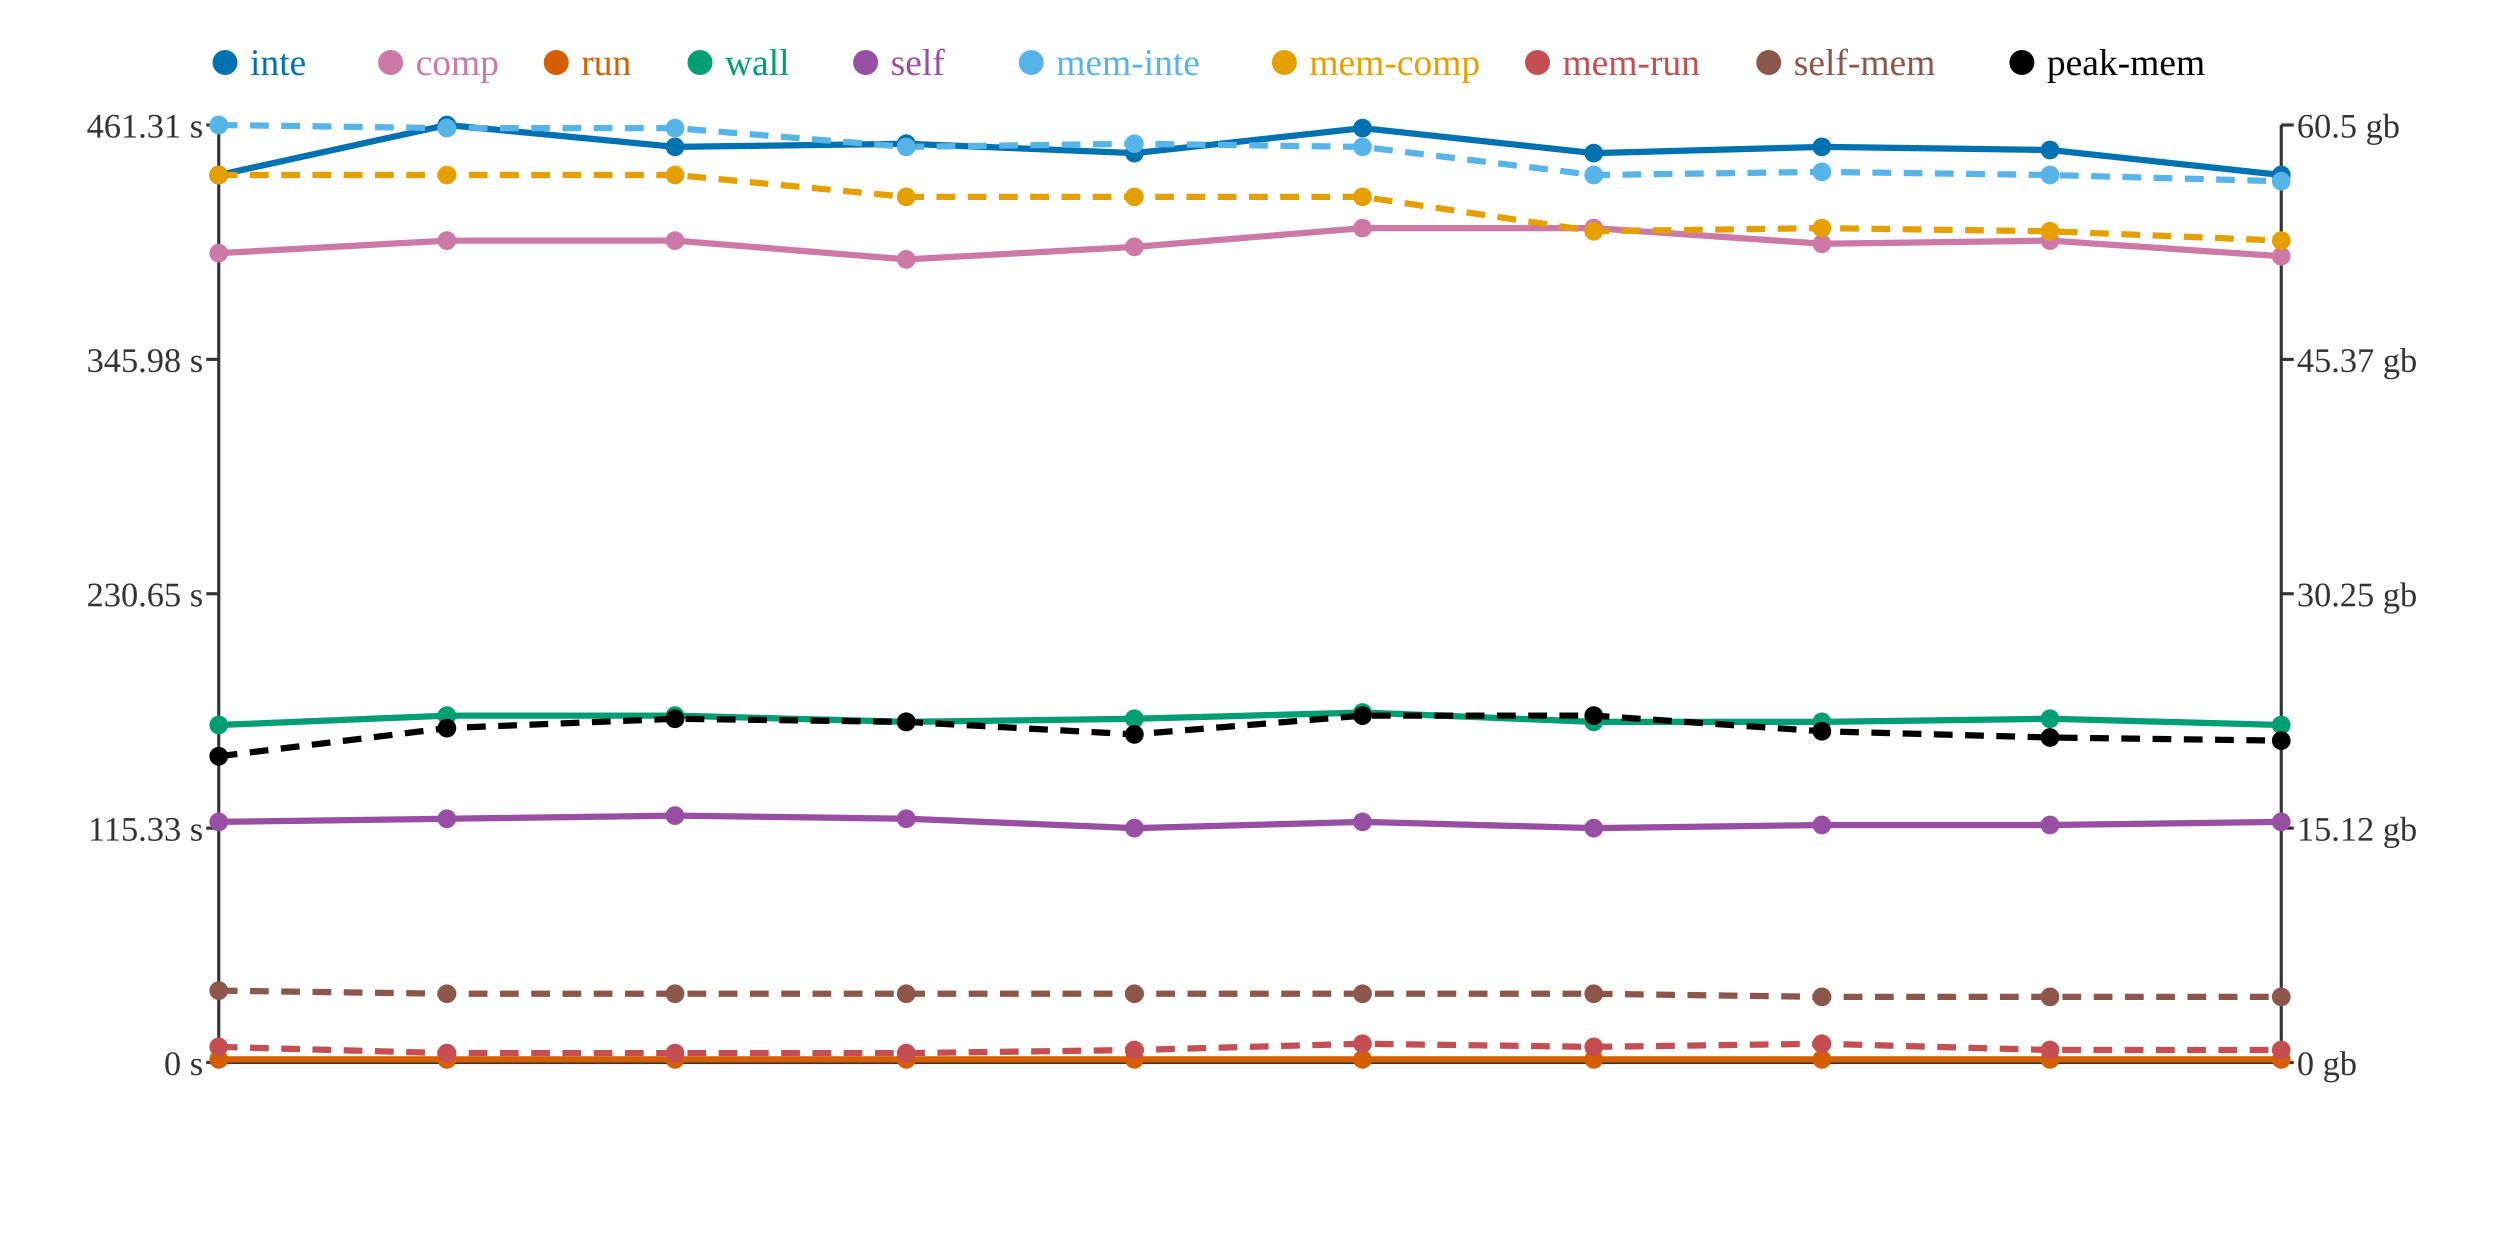
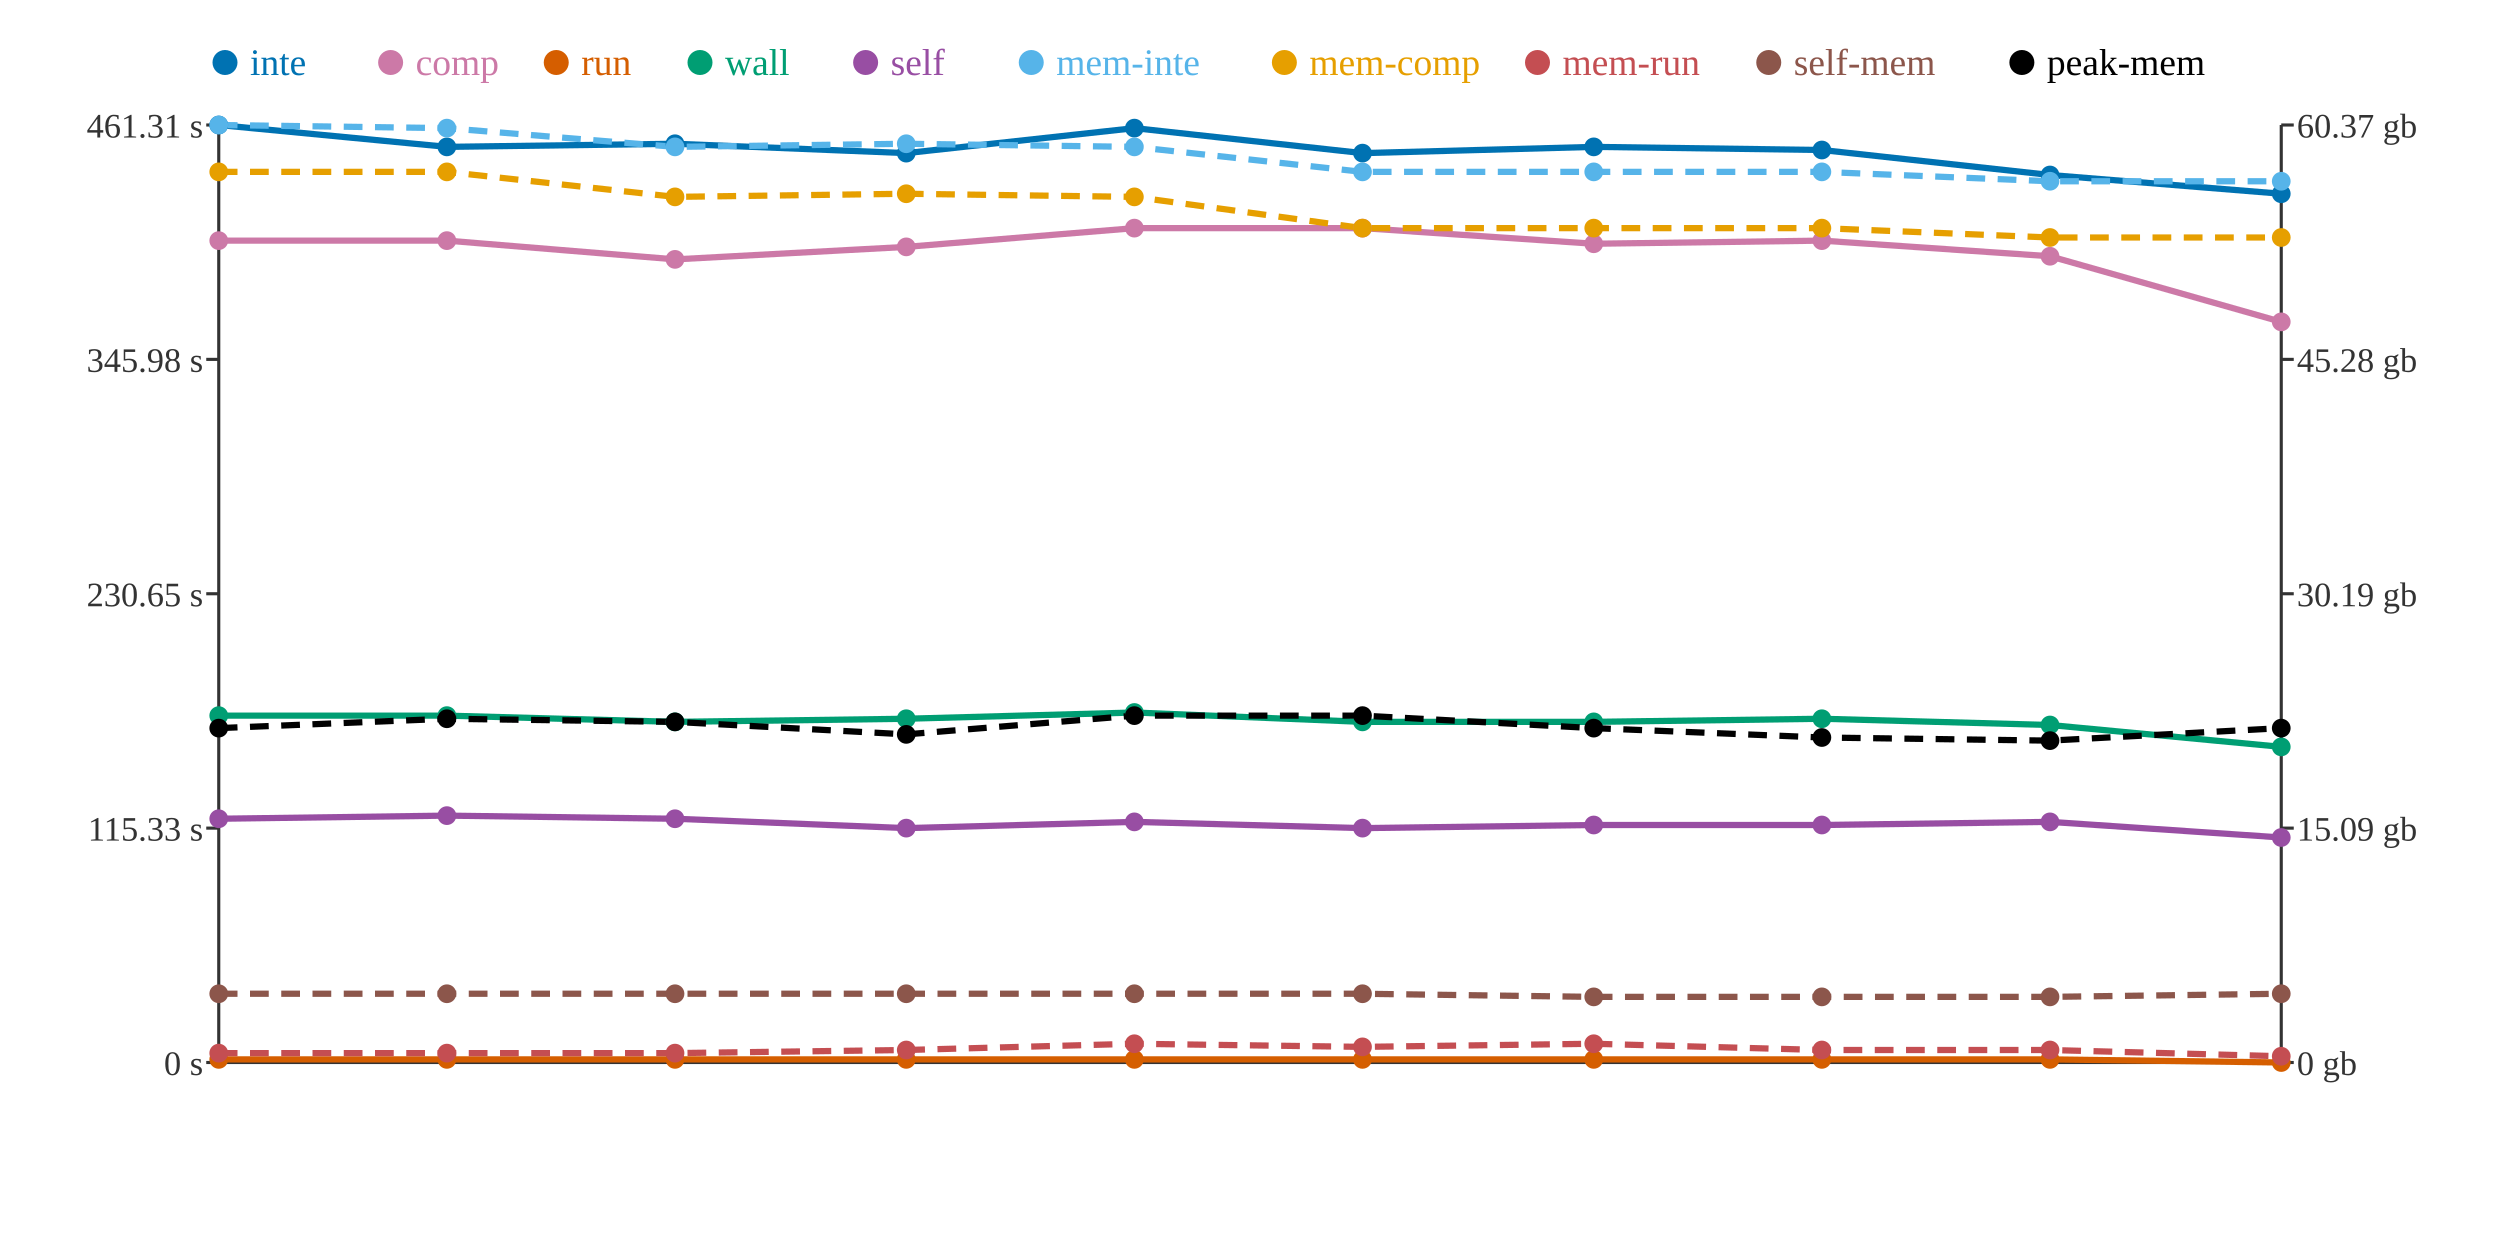
<svg xmlns="http://www.w3.org/2000/svg" width="800" height="400">
  <rect width="800" height="400" fill="white" />
  <line x1="70" y1="40" x2="70" y2="340" stroke="#333" stroke-width="1" />
  <line x1="70" y1="340" x2="730" y2="340" stroke="#333" stroke-width="1" />
  <line x1="730" y1="40" x2="730" y2="340" stroke="#333" stroke-width="1" />
  <line x1="66" y1="340" x2="70" y2="340" stroke="#333" stroke-width="1" />
  <text x="65" y="344" text-anchor="end" font-size="11" fill="#333">0 s</text>
  <line x1="66" y1="265" x2="70" y2="265" stroke="#333" stroke-width="1" />
  <text x="65" y="269" text-anchor="end" font-size="11" fill="#333">115.33 s</text>
  <line x1="66" y1="190" x2="70" y2="190" stroke="#333" stroke-width="1" />
  <text x="65" y="194" text-anchor="end" font-size="11" fill="#333">230.65 s</text>
  <line x1="66" y1="115" x2="70" y2="115" stroke="#333" stroke-width="1" />
  <text x="65" y="119" text-anchor="end" font-size="11" fill="#333">345.98 s</text>
  <line x1="66" y1="40" x2="70" y2="40" stroke="#333" stroke-width="1" />
  <text x="65" y="44" text-anchor="end" font-size="11" fill="#333">461.31 s</text>
  <line x1="730" y1="340" x2="734" y2="340" stroke="#333" stroke-width="1" />
  <text x="735" y="344" text-anchor="start" font-size="11" fill="#333">0 gb</text>
  <line x1="730" y1="265" x2="734" y2="265" stroke="#333" stroke-width="1" />
-   <text x="735" y="269" text-anchor="start" font-size="11" fill="#333">15.12 gb</text>
+   <text x="735" y="269" text-anchor="start" font-size="11" fill="#333">15.09 gb</text>
  <line x1="730" y1="190" x2="734" y2="190" stroke="#333" stroke-width="1" />
-   <text x="735" y="194" text-anchor="start" font-size="11" fill="#333">30.25 gb</text>
+   <text x="735" y="194" text-anchor="start" font-size="11" fill="#333">30.19 gb</text>
  <line x1="730" y1="115" x2="734" y2="115" stroke="#333" stroke-width="1" />
-   <text x="735" y="119" text-anchor="start" font-size="11" fill="#333">45.37 gb</text>
+   <text x="735" y="119" text-anchor="start" font-size="11" fill="#333">45.28 gb</text>
  <line x1="730" y1="40" x2="734" y2="40" stroke="#333" stroke-width="1" />
-   <text x="735" y="44" text-anchor="start" font-size="11" fill="#333">60.5 gb</text>
-   <polyline points="70,56 143,40 216,47 290,46 363,49 436,41 510,49 583,47 656,48 730,56" fill="none" stroke="#0072B2" stroke-width="2" />
-   <polyline points="70,81 143,77 216,77 290,83 363,79 436,73 510,73 583,78 656,77 730,82" fill="none" stroke="#CC79A7" stroke-width="2" />
-   <polyline points="70,339 143,339 216,339 290,339 363,339 436,339 510,339 583,339 656,339 730,339" fill="none" stroke="#D55E00" stroke-width="2" />
-   <polyline points="70,232 143,229 216,229 290,231 363,230 436,228 510,231 583,231 656,230 730,232" fill="none" stroke="#009E73" stroke-width="2" />
-   <polyline points="70,263 143,262 216,261 290,262 363,265 436,263 510,265 583,264 656,264 730,263" fill="none" stroke="#984EA3" stroke-width="2" />
-   <polyline points="70,40 143,41 216,41 290,47 363,46 436,47 510,56 583,55 656,56 730,58" fill="none" stroke="#56B4E9" stroke-width="2" stroke-dasharray="6 4" />
-   <polyline points="70,56 143,56 216,56 290,63 363,63 436,63 510,74 583,73 656,74 730,77" fill="none" stroke="#E69F00" stroke-width="2" stroke-dasharray="6 4" />
-   <polyline points="70,335 143,337 216,337 290,337 363,336 436,334 510,335 583,334 656,336 730,336" fill="none" stroke="#C44E52" stroke-width="2" stroke-dasharray="6 4" />
-   <polyline points="70,317 143,318 216,318 290,318 363,318 436,318 510,318 583,319 656,319 730,319" fill="none" stroke="#8C564B" stroke-width="2" stroke-dasharray="6 4" />
-   <polyline points="70,242 143,233 216,230 290,231 363,235 436,229 510,229 583,234 656,236 730,237" fill="none" stroke="#000000" stroke-width="2" stroke-dasharray="6 4" />
-   <circle cx="70" cy="56" r="3" fill="#0072B2" />
-   <circle cx="70" cy="81" r="3" fill="#CC79A7" />
+   <text x="735" y="44" text-anchor="start" font-size="11" fill="#333">60.37 gb</text>
+   <polyline points="70,40 143,47 216,46 290,49 363,41 436,49 510,47 583,48 656,56 730,62" fill="none" stroke="#0072B2" stroke-width="2" />
+   <polyline points="70,77 143,77 216,83 290,79 363,73 436,73 510,78 583,77 656,82 730,103" fill="none" stroke="#CC79A7" stroke-width="2" />
+   <polyline points="70,339 143,339 216,339 290,339 363,339 436,339 510,339 583,339 656,339 730,340" fill="none" stroke="#D55E00" stroke-width="2" />
+   <polyline points="70,229 143,229 216,231 290,230 363,228 436,231 510,231 583,230 656,232 730,239" fill="none" stroke="#009E73" stroke-width="2" />
+   <polyline points="70,262 143,261 216,262 290,265 363,263 436,265 510,264 583,264 656,263 730,268" fill="none" stroke="#984EA3" stroke-width="2" />
+   <polyline points="70,40 143,41 216,47 290,46 363,47 436,55 510,55 583,55 656,58 730,58" fill="none" stroke="#56B4E9" stroke-width="2" stroke-dasharray="6 4" />
+   <polyline points="70,55 143,55 216,63 290,62 363,63 436,73 510,73 583,73 656,76 730,76" fill="none" stroke="#E69F00" stroke-width="2" stroke-dasharray="6 4" />
+   <polyline points="70,337 143,337 216,337 290,336 363,334 436,335 510,334 583,336 656,336 730,338" fill="none" stroke="#C44E52" stroke-width="2" stroke-dasharray="6 4" />
+   <polyline points="70,318 143,318 216,318 290,318 363,318 436,318 510,319 583,319 656,319 730,318" fill="none" stroke="#8C564B" stroke-width="2" stroke-dasharray="6 4" />
+   <polyline points="70,233 143,230 216,231 290,235 363,229 436,229 510,233 583,236 656,237 730,233" fill="none" stroke="#000000" stroke-width="2" stroke-dasharray="6 4" />
+   <circle cx="70" cy="40" r="3" fill="#0072B2" />
+   <circle cx="70" cy="77" r="3" fill="#CC79A7" />
  <circle cx="70" cy="339" r="3" fill="#D55E00" />
-   <circle cx="70" cy="232" r="3" fill="#009E73" />
-   <circle cx="70" cy="263" r="3" fill="#984EA3" />
+   <circle cx="70" cy="229" r="3" fill="#009E73" />
+   <circle cx="70" cy="262" r="3" fill="#984EA3" />
  <circle cx="70" cy="40" r="3" fill="#56B4E9" />
-   <circle cx="70" cy="56" r="3" fill="#E69F00" />
-   <circle cx="70" cy="335" r="3" fill="#C44E52" />
-   <circle cx="70" cy="317" r="3" fill="#8C564B" />
-   <circle cx="70" cy="242" r="3" fill="#000000" />
-   <circle cx="143" cy="40" r="3" fill="#0072B2" />
+   <circle cx="70" cy="55" r="3" fill="#E69F00" />
+   <circle cx="70" cy="337" r="3" fill="#C44E52" />
+   <circle cx="70" cy="318" r="3" fill="#8C564B" />
+   <circle cx="70" cy="233" r="3" fill="#000000" />
+   <circle cx="143" cy="47" r="3" fill="#0072B2" />
  <circle cx="143" cy="77" r="3" fill="#CC79A7" />
  <circle cx="143" cy="339" r="3" fill="#D55E00" />
  <circle cx="143" cy="229" r="3" fill="#009E73" />
-   <circle cx="143" cy="262" r="3" fill="#984EA3" />
+   <circle cx="143" cy="261" r="3" fill="#984EA3" />
  <circle cx="143" cy="41" r="3" fill="#56B4E9" />
-   <circle cx="143" cy="56" r="3" fill="#E69F00" />
+   <circle cx="143" cy="55" r="3" fill="#E69F00" />
  <circle cx="143" cy="337" r="3" fill="#C44E52" />
  <circle cx="143" cy="318" r="3" fill="#8C564B" />
-   <circle cx="143" cy="233" r="3" fill="#000000" />
-   <circle cx="216" cy="47" r="3" fill="#0072B2" />
-   <circle cx="216" cy="77" r="3" fill="#CC79A7" />
+   <circle cx="143" cy="230" r="3" fill="#000000" />
+   <circle cx="216" cy="46" r="3" fill="#0072B2" />
+   <circle cx="216" cy="83" r="3" fill="#CC79A7" />
  <circle cx="216" cy="339" r="3" fill="#D55E00" />
-   <circle cx="216" cy="229" r="3" fill="#009E73" />
-   <circle cx="216" cy="261" r="3" fill="#984EA3" />
-   <circle cx="216" cy="41" r="3" fill="#56B4E9" />
-   <circle cx="216" cy="56" r="3" fill="#E69F00" />
+   <circle cx="216" cy="231" r="3" fill="#009E73" />
+   <circle cx="216" cy="262" r="3" fill="#984EA3" />
+   <circle cx="216" cy="47" r="3" fill="#56B4E9" />
+   <circle cx="216" cy="63" r="3" fill="#E69F00" />
  <circle cx="216" cy="337" r="3" fill="#C44E52" />
  <circle cx="216" cy="318" r="3" fill="#8C564B" />
-   <circle cx="216" cy="230" r="3" fill="#000000" />
-   <circle cx="290" cy="46" r="3" fill="#0072B2" />
-   <circle cx="290" cy="83" r="3" fill="#CC79A7" />
+   <circle cx="216" cy="231" r="3" fill="#000000" />
+   <circle cx="290" cy="49" r="3" fill="#0072B2" />
+   <circle cx="290" cy="79" r="3" fill="#CC79A7" />
  <circle cx="290" cy="339" r="3" fill="#D55E00" />
-   <circle cx="290" cy="231" r="3" fill="#009E73" />
-   <circle cx="290" cy="262" r="3" fill="#984EA3" />
-   <circle cx="290" cy="47" r="3" fill="#56B4E9" />
-   <circle cx="290" cy="63" r="3" fill="#E69F00" />
-   <circle cx="290" cy="337" r="3" fill="#C44E52" />
+   <circle cx="290" cy="230" r="3" fill="#009E73" />
+   <circle cx="290" cy="265" r="3" fill="#984EA3" />
+   <circle cx="290" cy="46" r="3" fill="#56B4E9" />
+   <circle cx="290" cy="62" r="3" fill="#E69F00" />
+   <circle cx="290" cy="336" r="3" fill="#C44E52" />
  <circle cx="290" cy="318" r="3" fill="#8C564B" />
-   <circle cx="290" cy="231" r="3" fill="#000000" />
-   <circle cx="363" cy="49" r="3" fill="#0072B2" />
-   <circle cx="363" cy="79" r="3" fill="#CC79A7" />
+   <circle cx="290" cy="235" r="3" fill="#000000" />
+   <circle cx="363" cy="41" r="3" fill="#0072B2" />
+   <circle cx="363" cy="73" r="3" fill="#CC79A7" />
  <circle cx="363" cy="339" r="3" fill="#D55E00" />
-   <circle cx="363" cy="230" r="3" fill="#009E73" />
-   <circle cx="363" cy="265" r="3" fill="#984EA3" />
-   <circle cx="363" cy="46" r="3" fill="#56B4E9" />
+   <circle cx="363" cy="228" r="3" fill="#009E73" />
+   <circle cx="363" cy="263" r="3" fill="#984EA3" />
+   <circle cx="363" cy="47" r="3" fill="#56B4E9" />
  <circle cx="363" cy="63" r="3" fill="#E69F00" />
-   <circle cx="363" cy="336" r="3" fill="#C44E52" />
+   <circle cx="363" cy="334" r="3" fill="#C44E52" />
  <circle cx="363" cy="318" r="3" fill="#8C564B" />
-   <circle cx="363" cy="235" r="3" fill="#000000" />
-   <circle cx="436" cy="41" r="3" fill="#0072B2" />
+   <circle cx="363" cy="229" r="3" fill="#000000" />
+   <circle cx="436" cy="49" r="3" fill="#0072B2" />
  <circle cx="436" cy="73" r="3" fill="#CC79A7" />
  <circle cx="436" cy="339" r="3" fill="#D55E00" />
-   <circle cx="436" cy="228" r="3" fill="#009E73" />
-   <circle cx="436" cy="263" r="3" fill="#984EA3" />
-   <circle cx="436" cy="47" r="3" fill="#56B4E9" />
-   <circle cx="436" cy="63" r="3" fill="#E69F00" />
-   <circle cx="436" cy="334" r="3" fill="#C44E52" />
+   <circle cx="436" cy="231" r="3" fill="#009E73" />
+   <circle cx="436" cy="265" r="3" fill="#984EA3" />
+   <circle cx="436" cy="55" r="3" fill="#56B4E9" />
+   <circle cx="436" cy="73" r="3" fill="#E69F00" />
+   <circle cx="436" cy="335" r="3" fill="#C44E52" />
  <circle cx="436" cy="318" r="3" fill="#8C564B" />
  <circle cx="436" cy="229" r="3" fill="#000000" />
-   <circle cx="510" cy="49" r="3" fill="#0072B2" />
-   <circle cx="510" cy="73" r="3" fill="#CC79A7" />
+   <circle cx="510" cy="47" r="3" fill="#0072B2" />
+   <circle cx="510" cy="78" r="3" fill="#CC79A7" />
  <circle cx="510" cy="339" r="3" fill="#D55E00" />
  <circle cx="510" cy="231" r="3" fill="#009E73" />
-   <circle cx="510" cy="265" r="3" fill="#984EA3" />
-   <circle cx="510" cy="56" r="3" fill="#56B4E9" />
-   <circle cx="510" cy="74" r="3" fill="#E69F00" />
-   <circle cx="510" cy="335" r="3" fill="#C44E52" />
-   <circle cx="510" cy="318" r="3" fill="#8C564B" />
-   <circle cx="510" cy="229" r="3" fill="#000000" />
-   <circle cx="583" cy="47" r="3" fill="#0072B2" />
-   <circle cx="583" cy="78" r="3" fill="#CC79A7" />
+   <circle cx="510" cy="264" r="3" fill="#984EA3" />
+   <circle cx="510" cy="55" r="3" fill="#56B4E9" />
+   <circle cx="510" cy="73" r="3" fill="#E69F00" />
+   <circle cx="510" cy="334" r="3" fill="#C44E52" />
+   <circle cx="510" cy="319" r="3" fill="#8C564B" />
+   <circle cx="510" cy="233" r="3" fill="#000000" />
+   <circle cx="583" cy="48" r="3" fill="#0072B2" />
+   <circle cx="583" cy="77" r="3" fill="#CC79A7" />
  <circle cx="583" cy="339" r="3" fill="#D55E00" />
-   <circle cx="583" cy="231" r="3" fill="#009E73" />
+   <circle cx="583" cy="230" r="3" fill="#009E73" />
  <circle cx="583" cy="264" r="3" fill="#984EA3" />
  <circle cx="583" cy="55" r="3" fill="#56B4E9" />
  <circle cx="583" cy="73" r="3" fill="#E69F00" />
-   <circle cx="583" cy="334" r="3" fill="#C44E52" />
+   <circle cx="583" cy="336" r="3" fill="#C44E52" />
  <circle cx="583" cy="319" r="3" fill="#8C564B" />
-   <circle cx="583" cy="234" r="3" fill="#000000" />
-   <circle cx="656" cy="48" r="3" fill="#0072B2" />
-   <circle cx="656" cy="77" r="3" fill="#CC79A7" />
+   <circle cx="583" cy="236" r="3" fill="#000000" />
+   <circle cx="656" cy="56" r="3" fill="#0072B2" />
+   <circle cx="656" cy="82" r="3" fill="#CC79A7" />
  <circle cx="656" cy="339" r="3" fill="#D55E00" />
-   <circle cx="656" cy="230" r="3" fill="#009E73" />
-   <circle cx="656" cy="264" r="3" fill="#984EA3" />
-   <circle cx="656" cy="56" r="3" fill="#56B4E9" />
-   <circle cx="656" cy="74" r="3" fill="#E69F00" />
+   <circle cx="656" cy="232" r="3" fill="#009E73" />
+   <circle cx="656" cy="263" r="3" fill="#984EA3" />
+   <circle cx="656" cy="58" r="3" fill="#56B4E9" />
+   <circle cx="656" cy="76" r="3" fill="#E69F00" />
  <circle cx="656" cy="336" r="3" fill="#C44E52" />
  <circle cx="656" cy="319" r="3" fill="#8C564B" />
-   <circle cx="656" cy="236" r="3" fill="#000000" />
-   <circle cx="730" cy="56" r="3" fill="#0072B2" />
-   <circle cx="730" cy="82" r="3" fill="#CC79A7" />
-   <circle cx="730" cy="339" r="3" fill="#D55E00" />
-   <circle cx="730" cy="232" r="3" fill="#009E73" />
-   <circle cx="730" cy="263" r="3" fill="#984EA3" />
+   <circle cx="656" cy="237" r="3" fill="#000000" />
+   <circle cx="730" cy="62" r="3" fill="#0072B2" />
+   <circle cx="730" cy="103" r="3" fill="#CC79A7" />
+   <circle cx="730" cy="340" r="3" fill="#D55E00" />
+   <circle cx="730" cy="239" r="3" fill="#009E73" />
+   <circle cx="730" cy="268" r="3" fill="#984EA3" />
  <circle cx="730" cy="58" r="3" fill="#56B4E9" />
-   <circle cx="730" cy="77" r="3" fill="#E69F00" />
-   <circle cx="730" cy="336" r="3" fill="#C44E52" />
-   <circle cx="730" cy="319" r="3" fill="#8C564B" />
-   <circle cx="730" cy="237" r="3" fill="#000000" />
+   <circle cx="730" cy="76" r="3" fill="#E69F00" />
+   <circle cx="730" cy="338" r="3" fill="#C44E52" />
+   <circle cx="730" cy="318" r="3" fill="#8C564B" />
+   <circle cx="730" cy="233" r="3" fill="#000000" />
  <circle cx="72" cy="20" r="4" fill="#0072B2" />
  <text x="80" y="24" text-anchor="start" font-size="12" fill="#0072B2">inte</text>
  <circle cx="125" cy="20" r="4" fill="#CC79A7" />
  <text x="133" y="24" text-anchor="start" font-size="12" fill="#CC79A7">comp</text>
  <circle cx="178" cy="20" r="4" fill="#D55E00" />
  <text x="186" y="24" text-anchor="start" font-size="12" fill="#D55E00">run</text>
  <circle cx="224" cy="20" r="4" fill="#009E73" />
  <text x="232" y="24" text-anchor="start" font-size="12" fill="#009E73">wall</text>
  <circle cx="277" cy="20" r="4" fill="#984EA3" />
  <text x="285" y="24" text-anchor="start" font-size="12" fill="#984EA3">self</text>
  <circle cx="330" cy="20" r="4" fill="#56B4E9" />
  <text x="338" y="24" text-anchor="start" font-size="12" fill="#56B4E9">mem-inte</text>
  <circle cx="411" cy="20" r="4" fill="#E69F00" />
  <text x="419" y="24" text-anchor="start" font-size="12" fill="#E69F00">mem-comp</text>
  <circle cx="492" cy="20" r="4" fill="#C44E52" />
  <text x="500" y="24" text-anchor="start" font-size="12" fill="#C44E52">mem-run</text>
  <circle cx="566" cy="20" r="4" fill="#8C564B" />
  <text x="574" y="24" text-anchor="start" font-size="12" fill="#8C564B">self-mem</text>
  <circle cx="647" cy="20" r="4" fill="#000000" />
  <text x="655" y="24" text-anchor="start" font-size="12" fill="#000000">peak-mem</text>
</svg>
